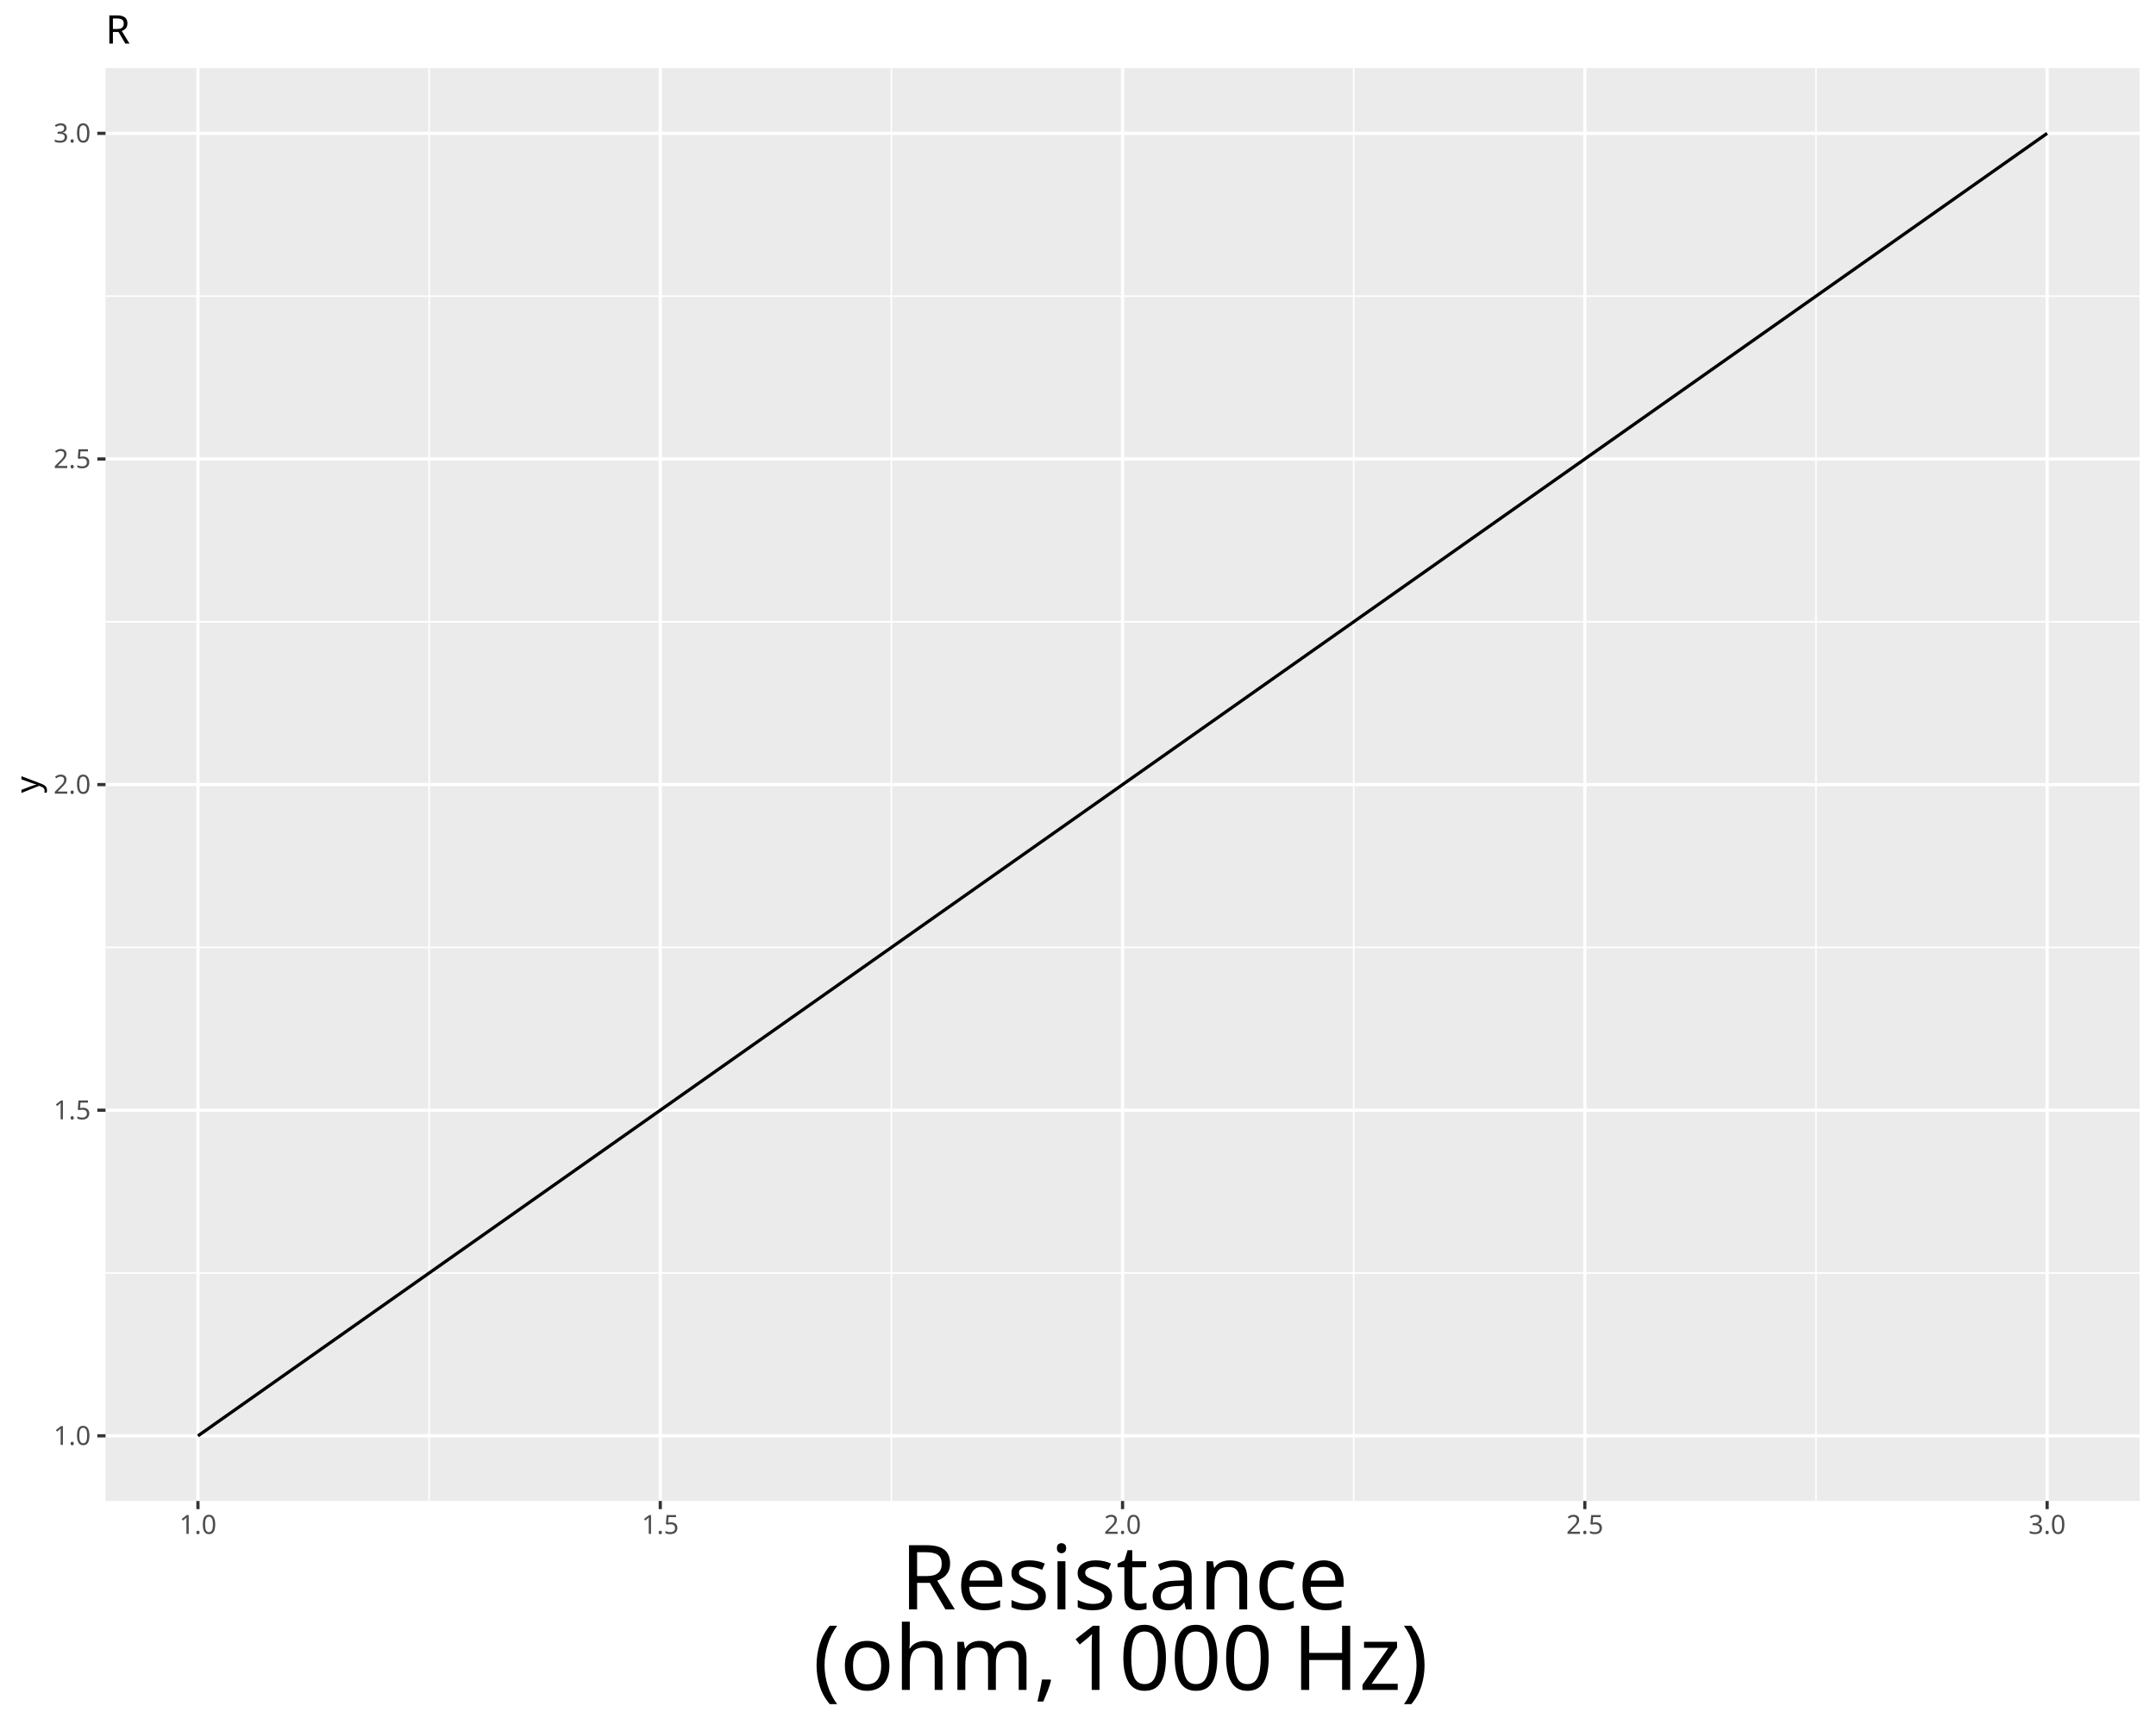
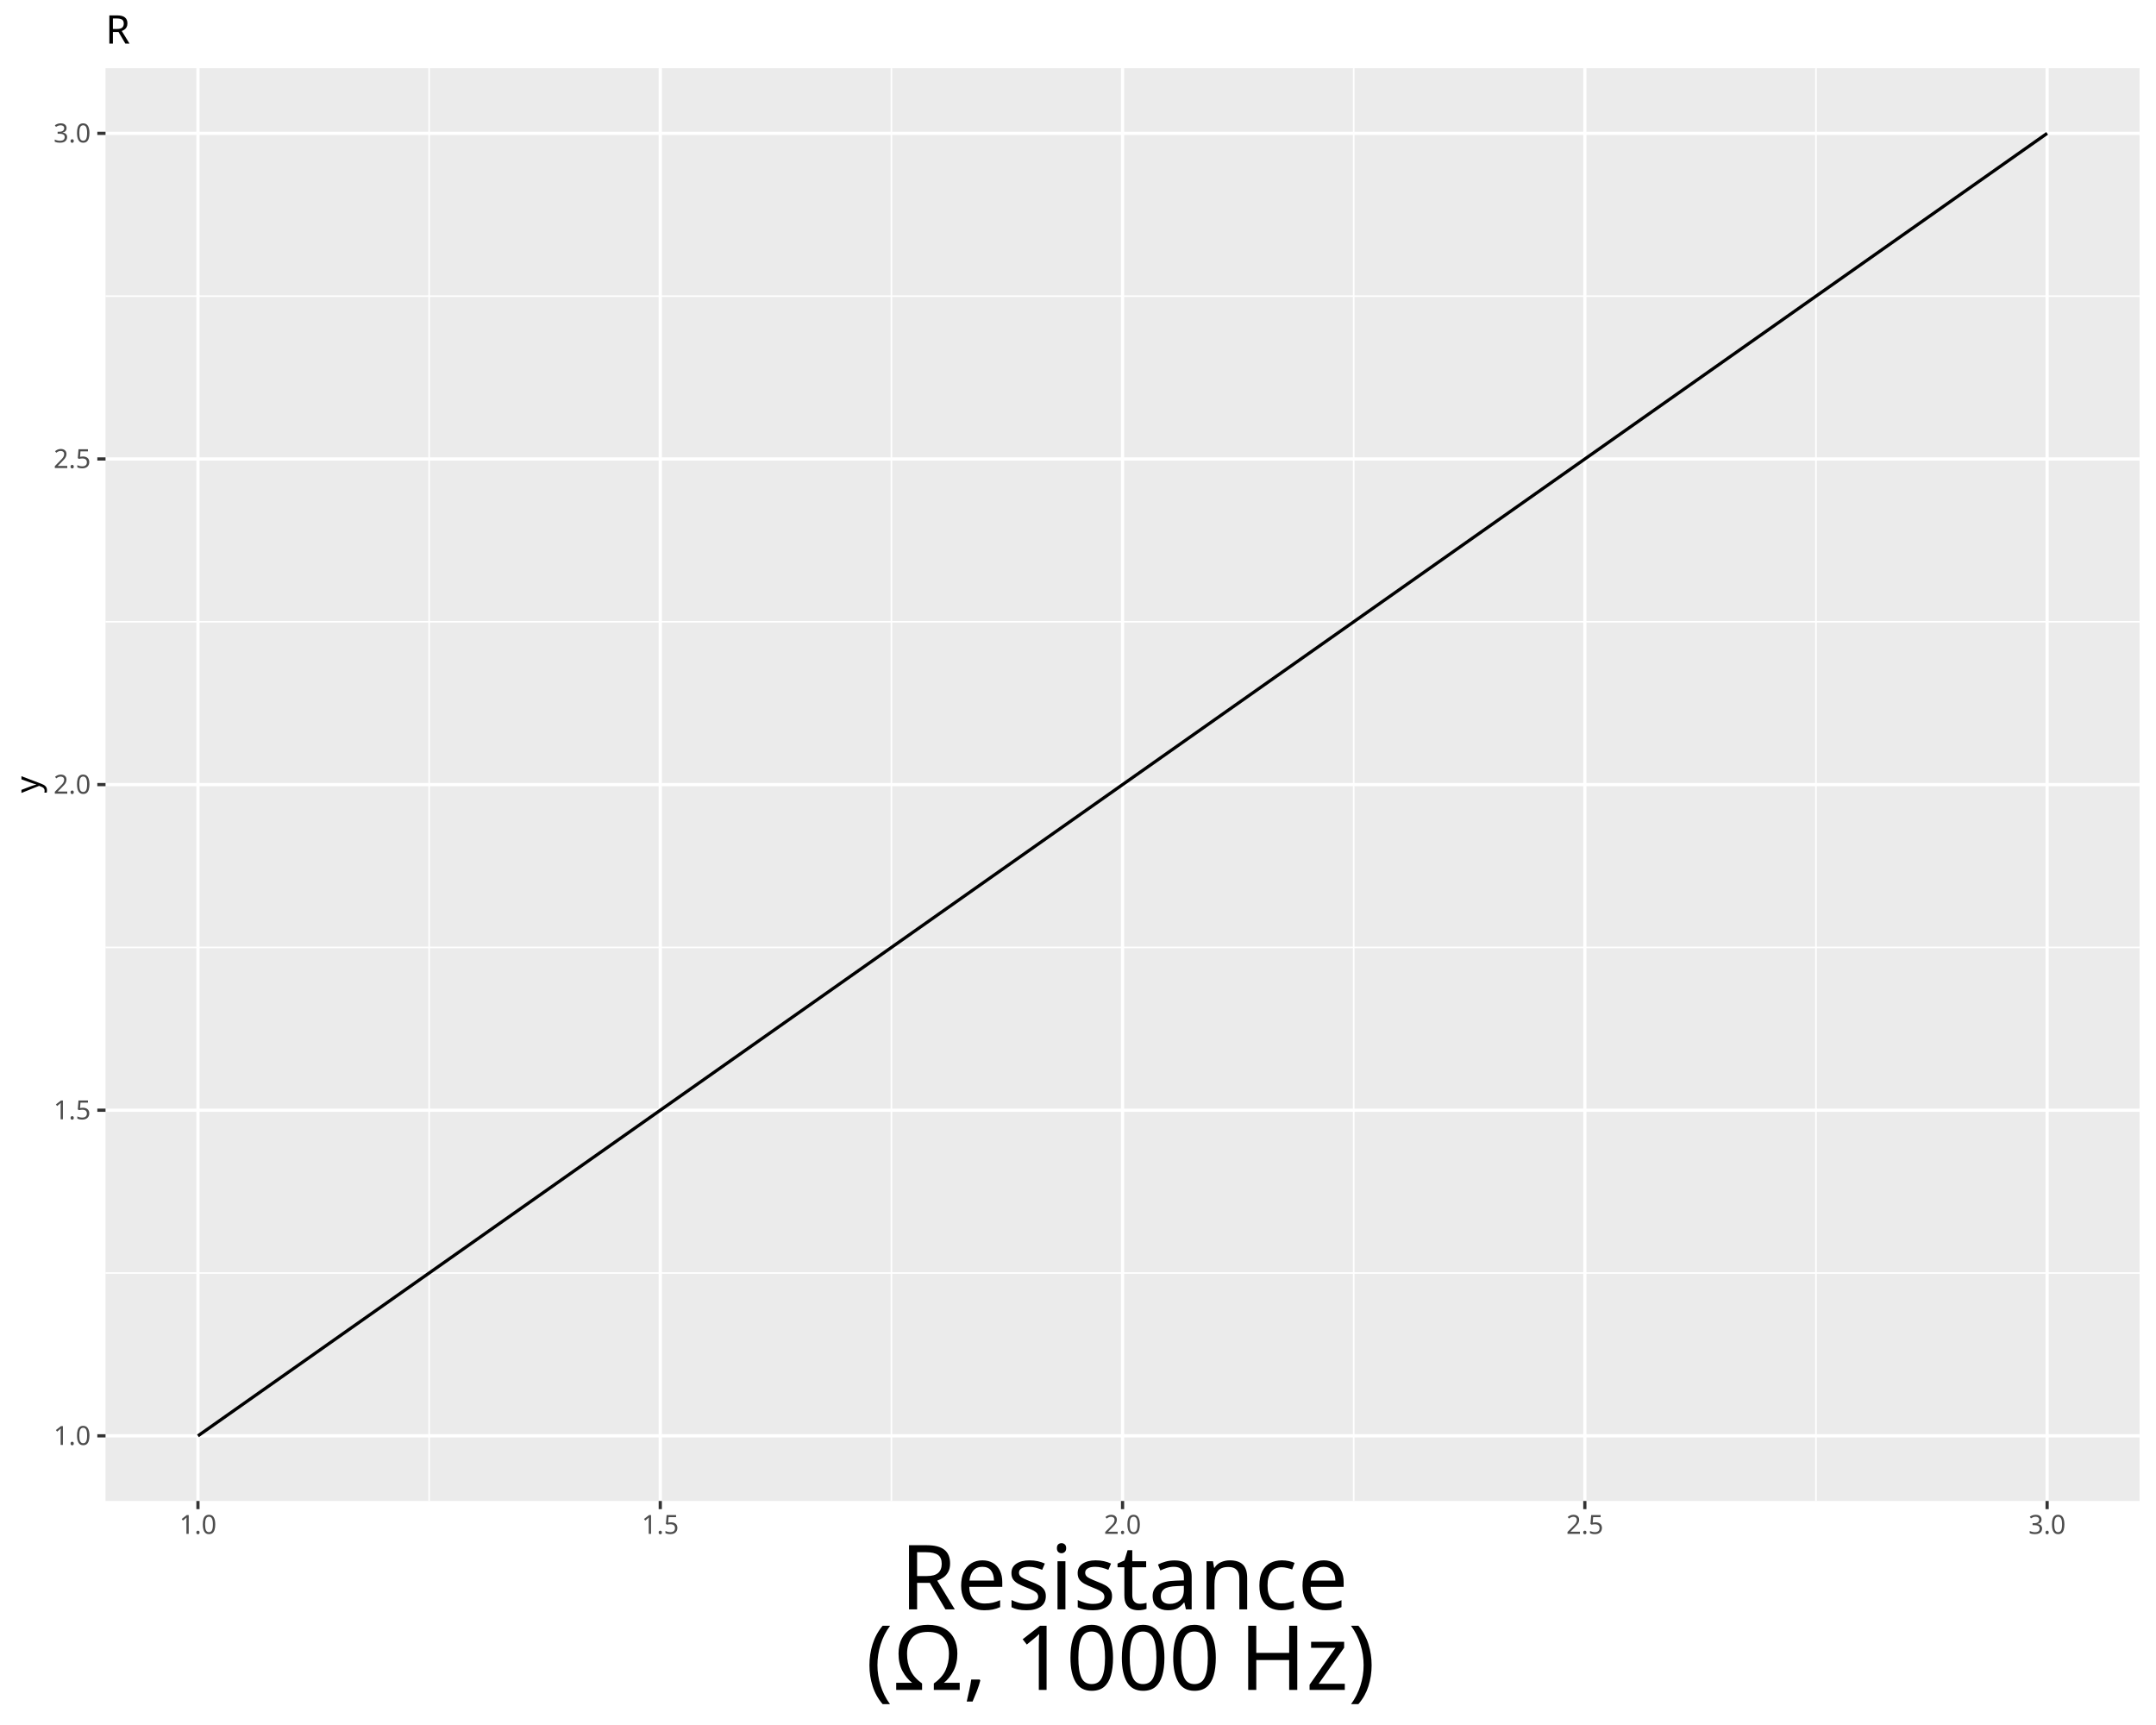
<svg xmlns="http://www.w3.org/2000/svg" class="svglite" data-engine-version="2.0" width="720.00pt" height="576.00pt" viewBox="0 0 720.00 576.00">
  <defs>
    <style type="text/css">
    .svglite line, .svglite polyline, .svglite polygon, .svglite path, .svglite rect, .svglite circle {
      fill: none;
      stroke: #000000;
      stroke-linecap: round;
      stroke-linejoin: round;
      stroke-miterlimit: 10.00;
    }
  </style>
  </defs>
  <rect width="100%" height="100%" style="stroke: none; fill: #FFFFFF;" />
  <defs>
    <clipPath id="cpMC4wMHw3MjAuMDB8MC4wMHw1NzYuMDA=">
      <rect x="0.00" y="0.00" width="720.00" height="576.00" />
    </clipPath>
  </defs>
  <g clip-path="url(#cpMC4wMHw3MjAuMDB8MC4wMHw1NzYuMDA=)">
    <rect x="0.00" y="0.00" width="720.00" height="576.00" style="stroke-width: 1.07; stroke: #FFFFFF; fill: #FFFFFF;" />
  </g>
  <defs>
    <clipPath id="cpMzUuMjR8NzE0LjUyfDIyLjc4fDUwMS4xOQ==">
      <rect x="35.24" y="22.78" width="679.28" height="478.41" />
    </clipPath>
  </defs>
  <g clip-path="url(#cpMzUuMjR8NzE0LjUyfDIyLjc4fDUwMS4xOQ==)">
    <rect x="35.24" y="22.78" width="679.28" height="478.41" style="stroke-width: 1.07; stroke: none; fill: #EBEBEB;" />
    <polyline points="35.24,425.08 714.52,425.08 " style="stroke-width: 0.53; stroke: #FFFFFF; stroke-linecap: butt;" />
    <polyline points="35.24,316.35 714.52,316.35 " style="stroke-width: 0.53; stroke: #FFFFFF; stroke-linecap: butt;" />
    <polyline points="35.24,207.62 714.52,207.62 " style="stroke-width: 0.53; stroke: #FFFFFF; stroke-linecap: butt;" />
    <polyline points="35.24,98.89 714.52,98.89 " style="stroke-width: 0.53; stroke: #FFFFFF; stroke-linecap: butt;" />
    <polyline points="143.31,501.19 143.31,22.78 " style="stroke-width: 0.53; stroke: #FFFFFF; stroke-linecap: butt;" />
    <polyline points="297.69,501.19 297.69,22.78 " style="stroke-width: 0.53; stroke: #FFFFFF; stroke-linecap: butt;" />
    <polyline points="452.07,501.19 452.07,22.78 " style="stroke-width: 0.53; stroke: #FFFFFF; stroke-linecap: butt;" />
    <polyline points="606.45,501.19 606.45,22.78 " style="stroke-width: 0.53; stroke: #FFFFFF; stroke-linecap: butt;" />
    <polyline points="35.24,479.45 714.52,479.45 " style="stroke-width: 1.07; stroke: #FFFFFF; stroke-linecap: butt;" />
    <polyline points="35.24,370.72 714.52,370.72 " style="stroke-width: 1.07; stroke: #FFFFFF; stroke-linecap: butt;" />
    <polyline points="35.24,261.99 714.52,261.99 " style="stroke-width: 1.07; stroke: #FFFFFF; stroke-linecap: butt;" />
    <polyline points="35.24,153.26 714.52,153.26 " style="stroke-width: 1.07; stroke: #FFFFFF; stroke-linecap: butt;" />
    <polyline points="35.24,44.53 714.52,44.53 " style="stroke-width: 1.07; stroke: #FFFFFF; stroke-linecap: butt;" />
    <polyline points="66.11,501.19 66.11,22.78 " style="stroke-width: 1.07; stroke: #FFFFFF; stroke-linecap: butt;" />
    <polyline points="220.50,501.19 220.50,22.78 " style="stroke-width: 1.07; stroke: #FFFFFF; stroke-linecap: butt;" />
    <polyline points="374.88,501.19 374.88,22.78 " style="stroke-width: 1.07; stroke: #FFFFFF; stroke-linecap: butt;" />
    <polyline points="529.26,501.19 529.26,22.78 " style="stroke-width: 1.07; stroke: #FFFFFF; stroke-linecap: butt;" />
    <polyline points="683.64,501.19 683.64,22.78 " style="stroke-width: 1.07; stroke: #FFFFFF; stroke-linecap: butt;" />
    <polyline points="66.11,479.45 374.88,261.99 683.64,44.53 " style="stroke-width: 1.07; stroke-linecap: butt;" />
  </g>
  <g clip-path="url(#cpMC4wMHw3MjAuMDB8MC4wMHw1NzYuMDA=)">
    <text x="30.31" y="482.48" text-anchor="end" style="font-size: 8.80px; fill: #4D4D4D; font-family: sans;" textLength="12.23px" lengthAdjust="spacingAndGlyphs">1.0</text>
    <text x="30.31" y="373.75" text-anchor="end" style="font-size: 8.80px; fill: #4D4D4D; font-family: sans;" textLength="12.23px" lengthAdjust="spacingAndGlyphs">1.5</text>
    <text x="30.31" y="265.02" text-anchor="end" style="font-size: 8.80px; fill: #4D4D4D; font-family: sans;" textLength="12.23px" lengthAdjust="spacingAndGlyphs">2.0</text>
    <text x="30.31" y="156.29" text-anchor="end" style="font-size: 8.80px; fill: #4D4D4D; font-family: sans;" textLength="12.23px" lengthAdjust="spacingAndGlyphs">2.5</text>
    <text x="30.31" y="47.56" text-anchor="end" style="font-size: 8.80px; fill: #4D4D4D; font-family: sans;" textLength="12.23px" lengthAdjust="spacingAndGlyphs">3.0</text>
    <polyline points="32.50,479.45 35.24,479.45 " style="stroke-width: 1.07; stroke: #333333; stroke-linecap: butt;" />
    <polyline points="32.50,370.72 35.24,370.72 " style="stroke-width: 1.07; stroke: #333333; stroke-linecap: butt;" />
    <polyline points="32.50,261.99 35.24,261.99 " style="stroke-width: 1.07; stroke: #333333; stroke-linecap: butt;" />
    <polyline points="32.50,153.26 35.24,153.26 " style="stroke-width: 1.07; stroke: #333333; stroke-linecap: butt;" />
    <polyline points="32.50,44.53 35.24,44.53 " style="stroke-width: 1.07; stroke: #333333; stroke-linecap: butt;" />
    <polyline points="66.11,503.93 66.11,501.19 " style="stroke-width: 1.07; stroke: #333333; stroke-linecap: butt;" />
    <polyline points="220.50,503.93 220.50,501.19 " style="stroke-width: 1.07; stroke: #333333; stroke-linecap: butt;" />
    <polyline points="374.88,503.93 374.88,501.19 " style="stroke-width: 1.07; stroke: #333333; stroke-linecap: butt;" />
    <polyline points="529.26,503.93 529.26,501.19 " style="stroke-width: 1.07; stroke: #333333; stroke-linecap: butt;" />
    <polyline points="683.64,503.93 683.64,501.19 " style="stroke-width: 1.07; stroke: #333333; stroke-linecap: butt;" />
    <text x="66.11" y="512.18" text-anchor="middle" style="font-size: 8.80px; fill: #4D4D4D; font-family: sans;" textLength="12.23px" lengthAdjust="spacingAndGlyphs">1.0</text>
    <text x="220.50" y="512.18" text-anchor="middle" style="font-size: 8.80px; fill: #4D4D4D; font-family: sans;" textLength="12.23px" lengthAdjust="spacingAndGlyphs">1.5</text>
    <text x="374.88" y="512.18" text-anchor="middle" style="font-size: 8.80px; fill: #4D4D4D; font-family: sans;" textLength="12.23px" lengthAdjust="spacingAndGlyphs">2.0</text>
    <text x="529.26" y="512.18" text-anchor="middle" style="font-size: 8.80px; fill: #4D4D4D; font-family: sans;" textLength="12.23px" lengthAdjust="spacingAndGlyphs">2.5</text>
    <text x="683.64" y="512.18" text-anchor="middle" style="font-size: 8.80px; fill: #4D4D4D; font-family: sans;" textLength="12.23px" lengthAdjust="spacingAndGlyphs">3.0</text>
    <text x="300.66" y="537.39" style="font-size: 30.00px; font-family: sans;" textLength="148.45px" lengthAdjust="spacingAndGlyphs">Resistance</text>
-     <text x="271.49" y="564.29" style="font-size: 30.00px; font-family: sans;" textLength="76.70px" lengthAdjust="spacingAndGlyphs">(ohm,</text>
-     <text x="356.52" y="564.29" style="font-size: 30.00px; font-family: sans;" textLength="66.74px" lengthAdjust="spacingAndGlyphs">1000</text>
-     <text x="431.60" y="564.29" style="font-size: 30.00px; font-family: sans;" textLength="46.67px" lengthAdjust="spacingAndGlyphs">Hz)</text>
+     <text x="289.15" y="564.29" style="font-size: 30.00px; font-family: sans;" textLength="41.36px" lengthAdjust="spacingAndGlyphs">(Ω,</text>
+     <text x="338.85" y="564.29" style="font-size: 30.00px; font-family: sans;" textLength="66.74px" lengthAdjust="spacingAndGlyphs">1000</text>
+     <text x="413.93" y="564.29" style="font-size: 30.00px; font-family: sans;" textLength="46.67px" lengthAdjust="spacingAndGlyphs">Hz)</text>
    <text transform="translate(13.05,261.99) rotate(-90)" text-anchor="middle" style="font-size: 11.00px; font-family: sans;" textLength="5.50px" lengthAdjust="spacingAndGlyphs">y</text>
    <text x="35.24" y="14.56" style="font-size: 13.20px; font-family: sans;" textLength="9.54px" lengthAdjust="spacingAndGlyphs">R</text>
  </g>
</svg>
